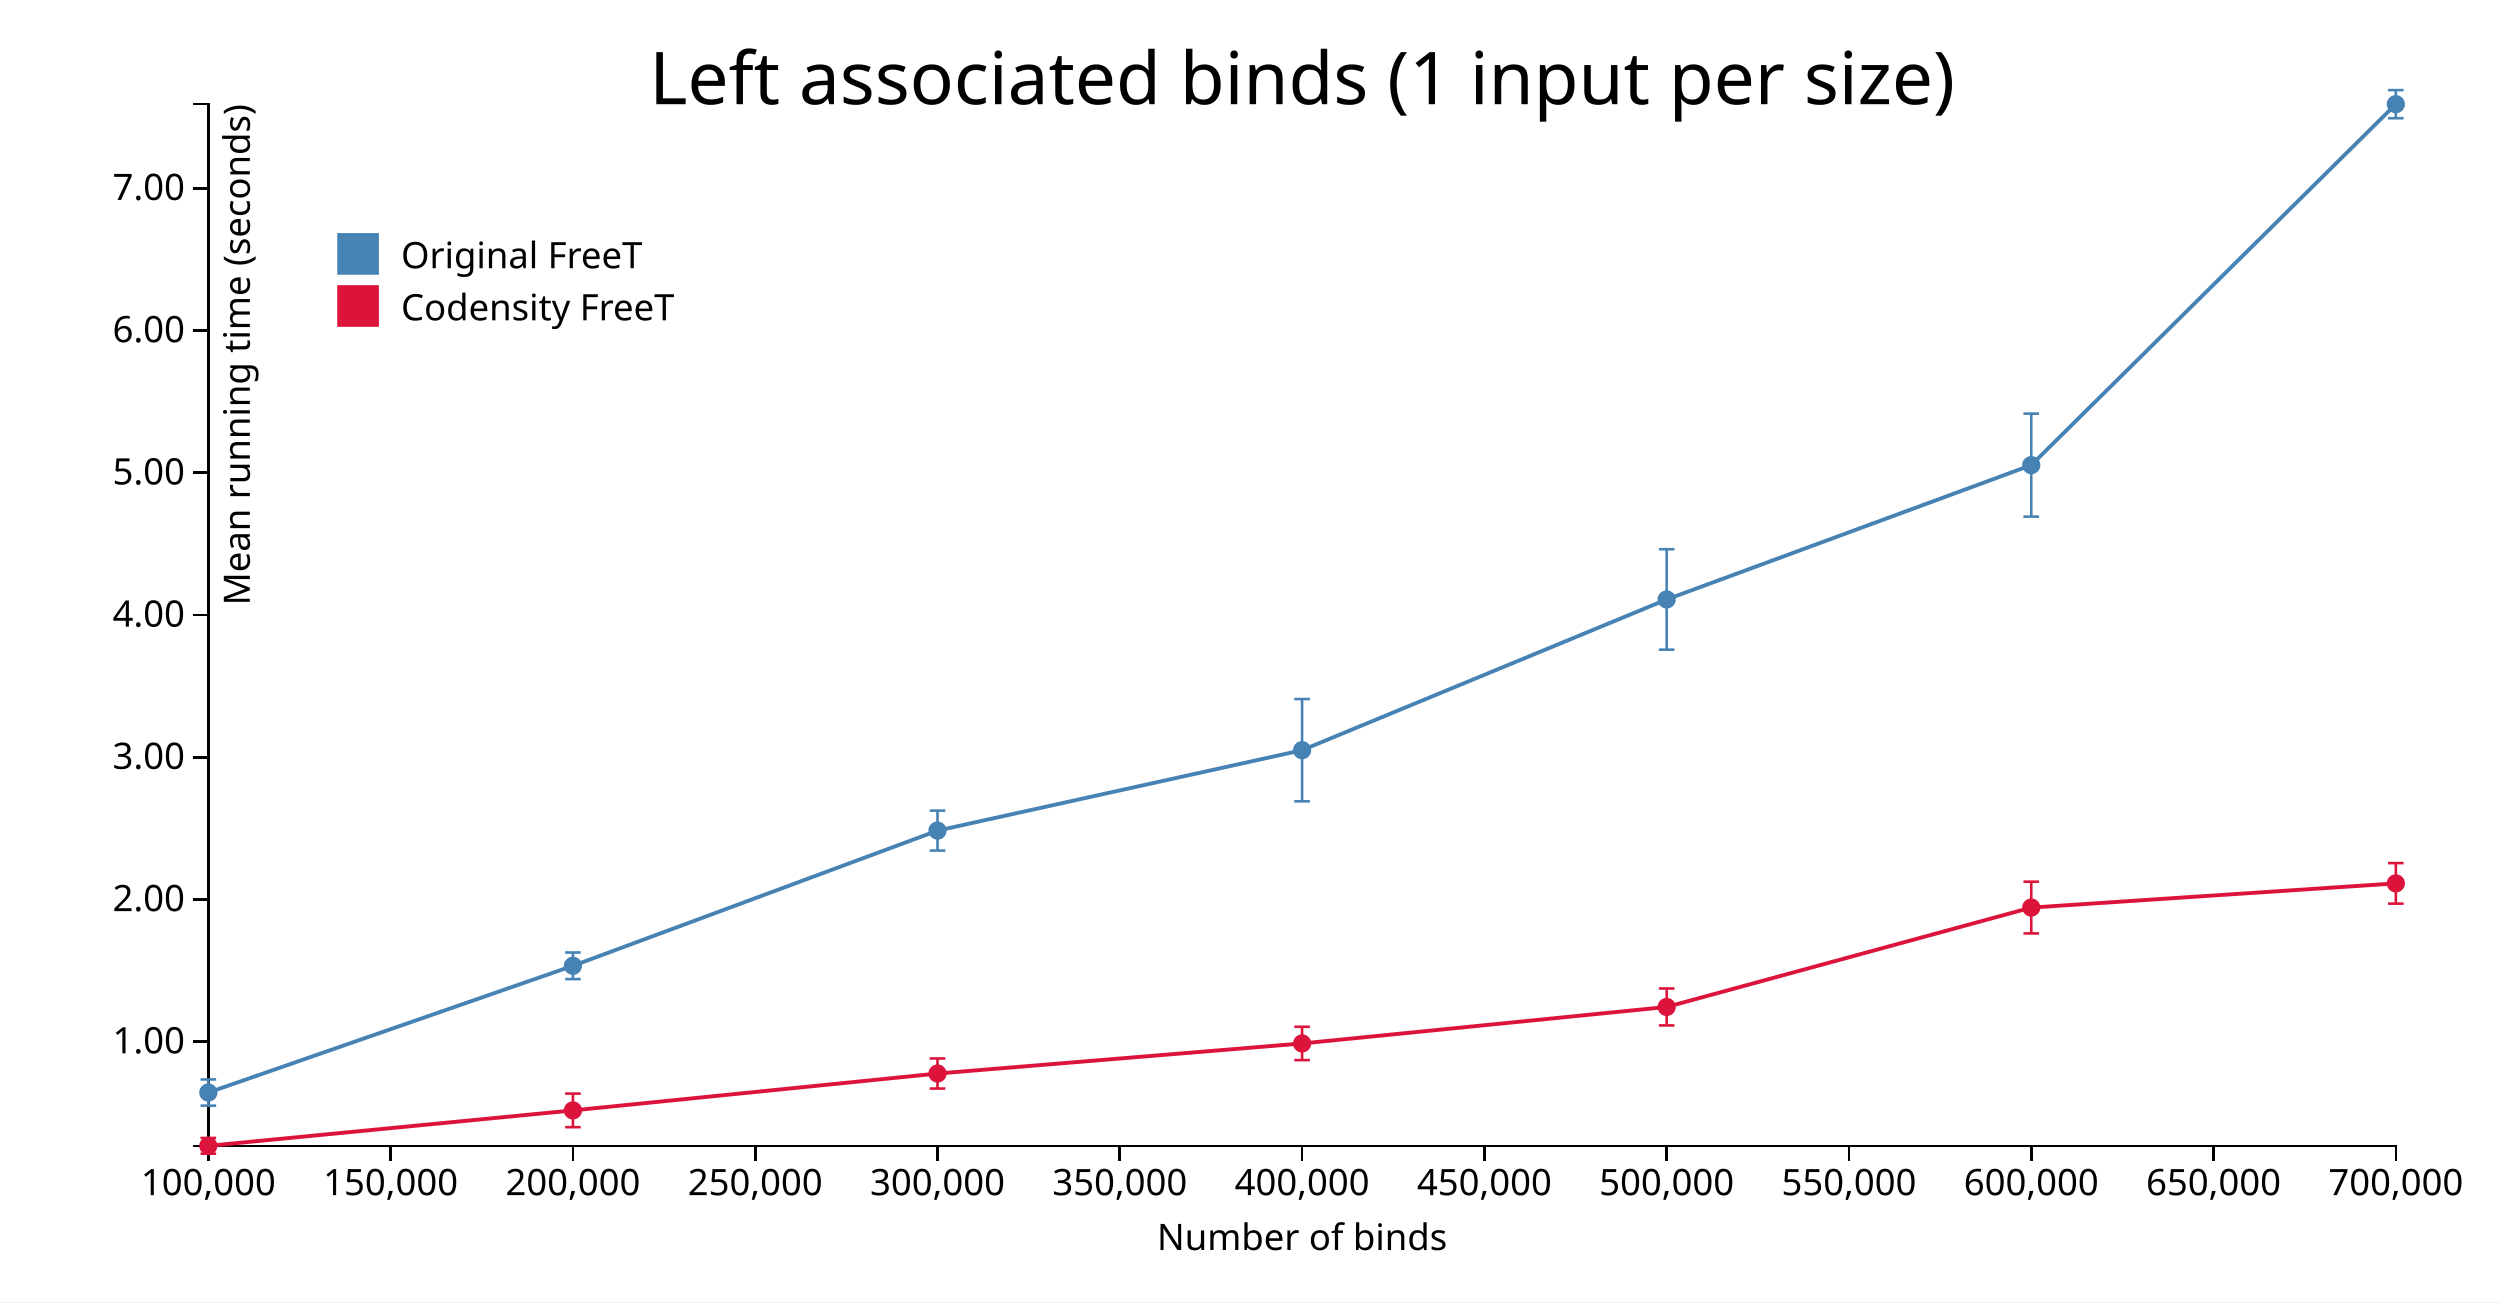
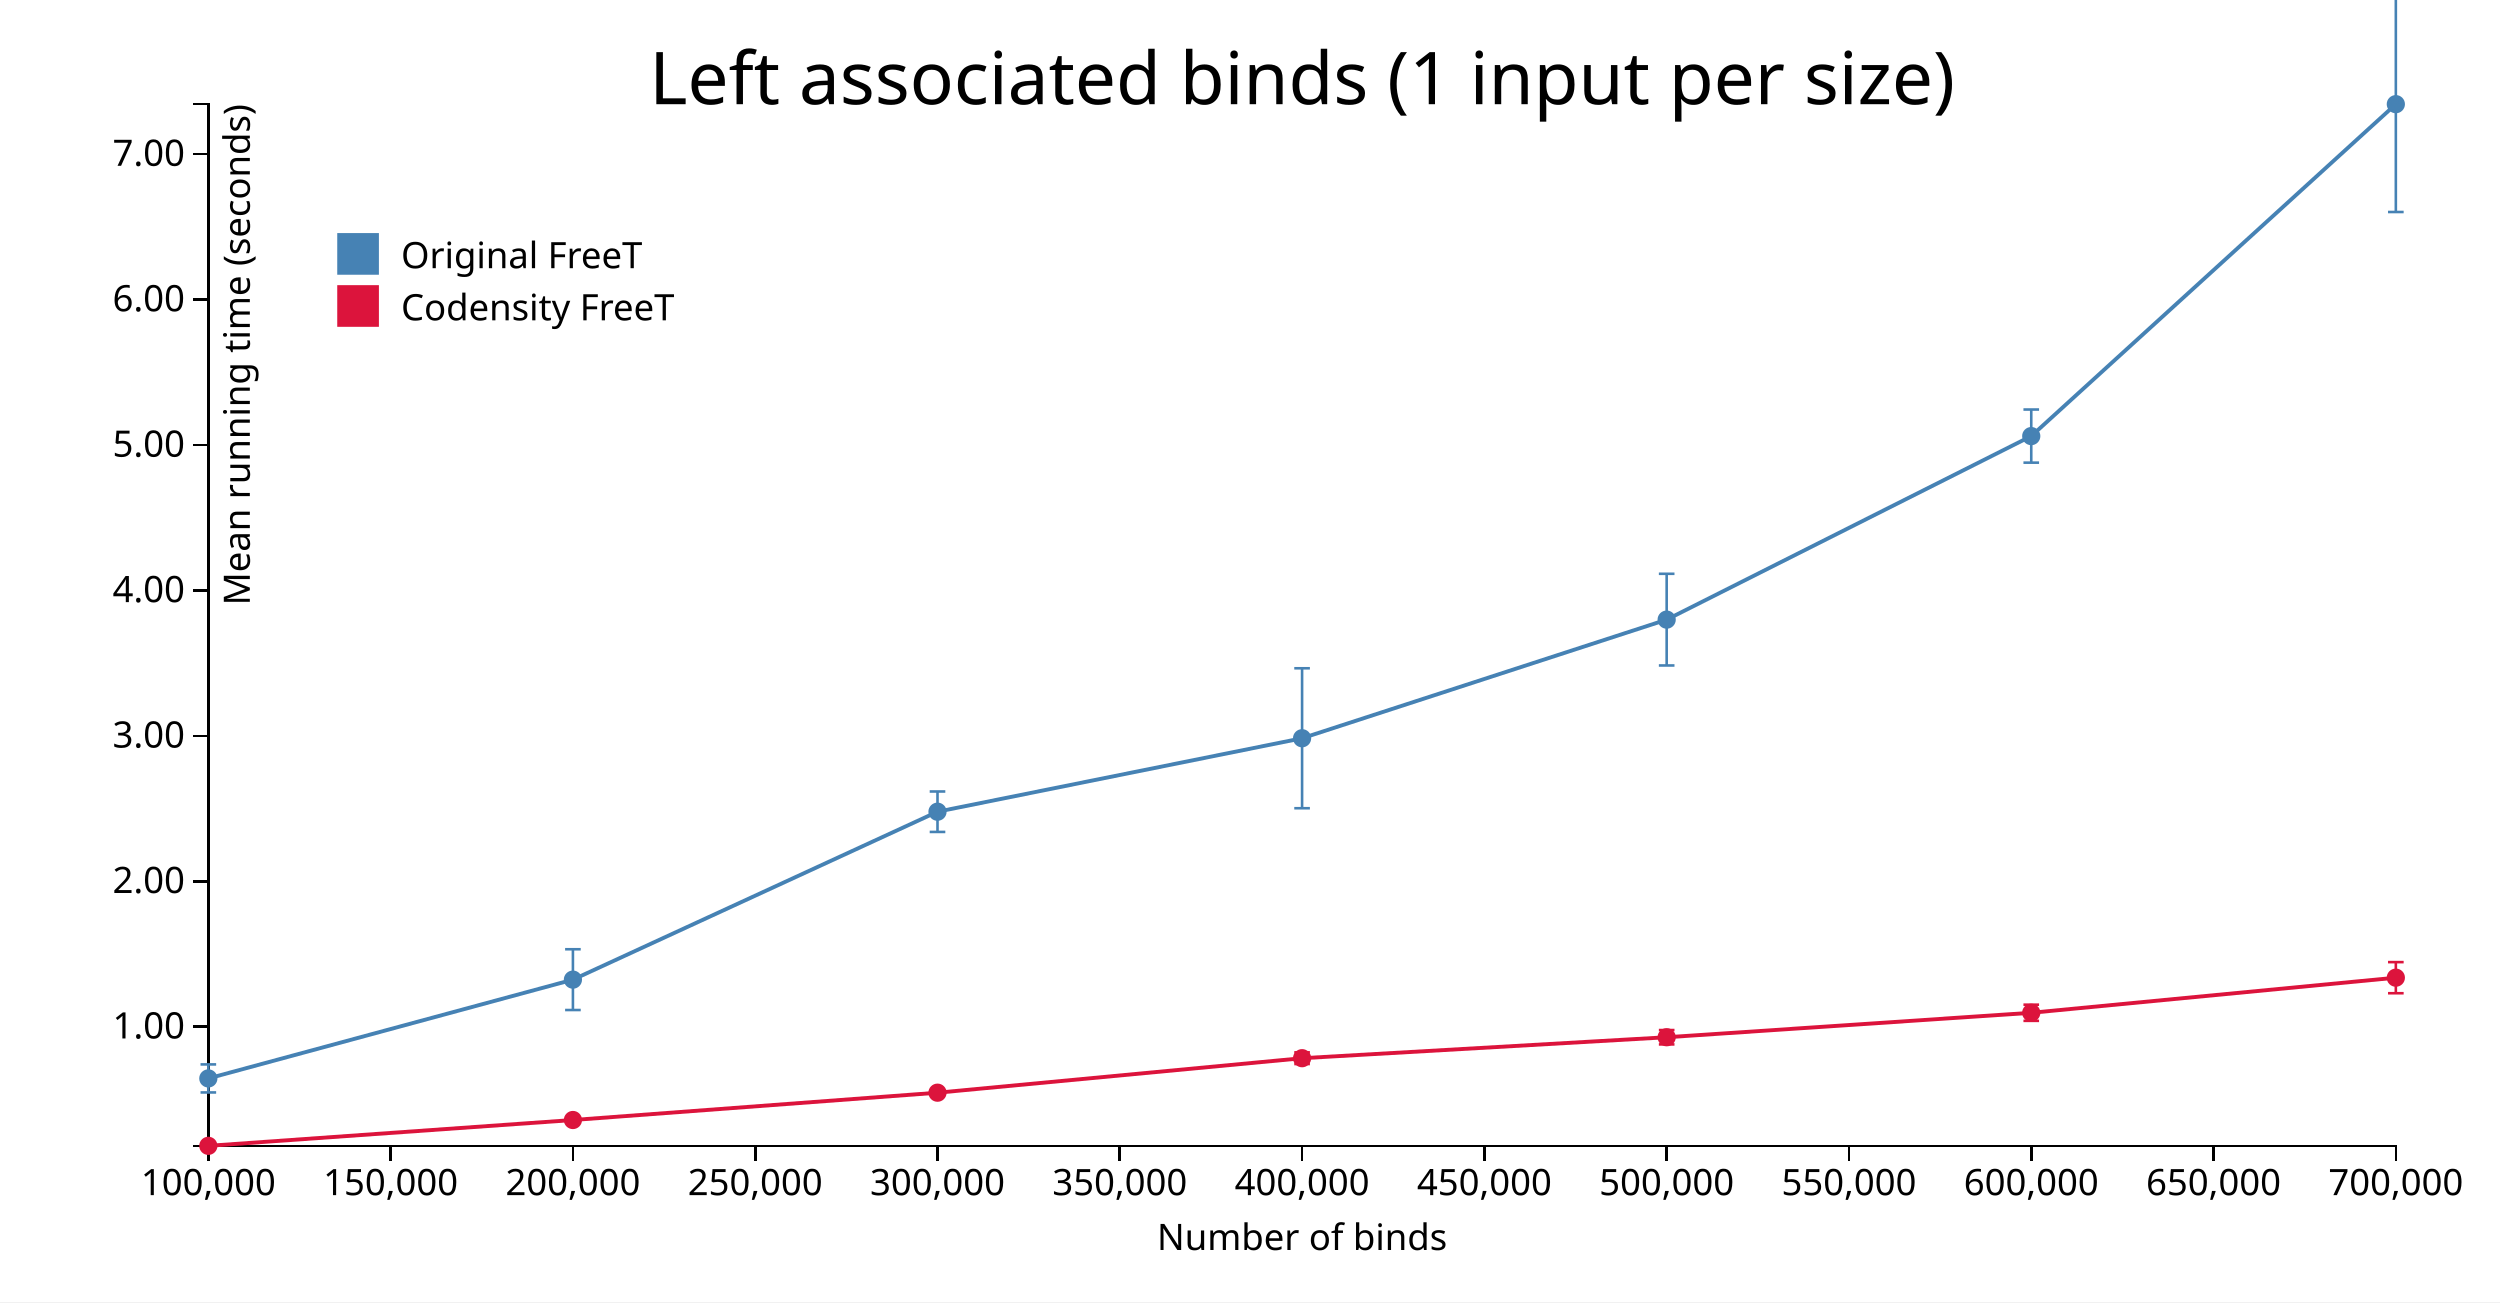
<svg xmlns="http://www.w3.org/2000/svg" width="960" height="500">
  <defs>
    <style type="text/css">
.background {
  fill: white;
}

text {
  font-size: 14px;
  font-family: sans-serif;
}

.axis-path,
.axis-line {
  fill: none;
  stroke: #000;
  stroke-width: 1px;
  shape-rendering: crispEdges;
}

.line {
  fill: none;
  stroke-width: 1.5px;
}

.data-series-0 {
  stroke: steelblue;
  fill: steelblue;
}

.data-series-1 {
  stroke: crimson;
  fill: crimson;
}

.data-series-2 {
  stroke: mediumseagreen;
  fill: mediumseagreen;
}

.data-series-3 {
  stroke: mediumslateblue;
  fill: mediumslateblue;
}

.data-series-4 {
  stroke: goldenrod;
  fill: goldenrod;
}

.error-bar {
  fill: none;
}
</style>
  </defs>
  <rect width="960" height="500" class="background" />
  <g transform="translate(80,40)">
    <g transform="translate(420, 0)">
      <text style="text-anchor: middle; font-size: 28px;">Left associated binds (1 input per size)</text>
    </g>
    <g class="x axis" transform="translate(0,400)">
      <g class="tick" transform="translate(0,0)" style="opacity: 1;">
        <line y2="6" x2="0" class="axis-line" />
        <text dy=".71em" y="9" x="0" style="text-anchor: middle;">100,000</text>
      </g>
      <g class="tick" transform="translate(70,0)" style="opacity: 1;">
        <line y2="6" x2="0" class="axis-line" />
        <text dy=".71em" y="9" x="0" style="text-anchor: middle;">150,000</text>
      </g>
      <g class="tick" transform="translate(140,0)" style="opacity: 1;">
        <line y2="6" x2="0" class="axis-line" />
        <text dy=".71em" y="9" x="0" style="text-anchor: middle;">200,000</text>
      </g>
      <g class="tick" transform="translate(210,0)" style="opacity: 1;">
        <line y2="6" x2="0" class="axis-line" />
        <text dy=".71em" y="9" x="0" style="text-anchor: middle;">250,000</text>
      </g>
      <g class="tick" transform="translate(280,0)" style="opacity: 1;">
        <line y2="6" x2="0" class="axis-line" />
        <text dy=".71em" y="9" x="0" style="text-anchor: middle;">300,000</text>
      </g>
      <g class="tick" transform="translate(350,0)" style="opacity: 1;">
        <line y2="6" x2="0" class="axis-line" />
        <text dy=".71em" y="9" x="0" style="text-anchor: middle;">350,000</text>
      </g>
      <g class="tick" transform="translate(420,0)" style="opacity: 1;">
        <line y2="6" x2="0" class="axis-line" />
        <text dy=".71em" y="9" x="0" style="text-anchor: middle;">400,000</text>
      </g>
      <g class="tick" transform="translate(490,0)" style="opacity: 1;">
        <line y2="6" x2="0" class="axis-line" />
        <text dy=".71em" y="9" x="0" style="text-anchor: middle;">450,000</text>
      </g>
      <g class="tick" transform="translate(560,0)" style="opacity: 1;">
        <line y2="6" x2="0" class="axis-line" />
        <text dy=".71em" y="9" x="0" style="text-anchor: middle;">500,000</text>
      </g>
      <g class="tick" transform="translate(630,0)" style="opacity: 1;">
        <line y2="6" x2="0" class="axis-line" />
        <text dy=".71em" y="9" x="0" style="text-anchor: middle;">550,000</text>
      </g>
      <g class="tick" transform="translate(700,0)" style="opacity: 1;">
        <line y2="6" x2="0" class="axis-line" />
        <text dy=".71em" y="9" x="0" style="text-anchor: middle;">600,000</text>
      </g>
      <g class="tick" transform="translate(770,0)" style="opacity: 1;">
        <line y2="6" x2="0" class="axis-line" />
        <text dy=".71em" y="9" x="0" style="text-anchor: middle;">650,000</text>
      </g>
      <g class="tick" transform="translate(840,0)" style="opacity: 1;">
        <line y2="6" x2="0" class="axis-line" />
        <text dy=".71em" y="9" x="0" style="text-anchor: middle;">700,000</text>
      </g>
      <path class="axis-path" d="M0,6V0H840V6" />
      <text x="420" y="40" style="text-anchor: middle;">Number of binds</text>
    </g>
    <g class="y axis">
-       <g class="tick" transform="translate(0,359.998)" style="opacity: 1;">
+       <g class="tick" transform="translate(0,354.2853)" style="opacity: 1;">
        <line x2="-6" y2="0" class="axis-line" />
        <text dy=".32em" x="-9" y="0" style="text-anchor: end;">1.00</text>
      </g>
-       <g class="tick" transform="translate(0,305.3825)" style="opacity: 1;">
+       <g class="tick" transform="translate(0,298.4376)" style="opacity: 1;">
        <line x2="-6" y2="0" class="axis-line" />
        <text dy=".32em" x="-9" y="0" style="text-anchor: end;">2.00</text>
      </g>
-       <g class="tick" transform="translate(0,250.767)" style="opacity: 1;">
+       <g class="tick" transform="translate(0,242.5898)" style="opacity: 1;">
        <line x2="-6" y2="0" class="axis-line" />
        <text dy=".32em" x="-9" y="0" style="text-anchor: end;">3.00</text>
      </g>
-       <g class="tick" transform="translate(0,196.1515)" style="opacity: 1;">
+       <g class="tick" transform="translate(0,186.742)" style="opacity: 1;">
        <line x2="-6" y2="0" class="axis-line" />
        <text dy=".32em" x="-9" y="0" style="text-anchor: end;">4.00</text>
      </g>
-       <g class="tick" transform="translate(0,141.536)" style="opacity: 1;">
+       <g class="tick" transform="translate(0,130.8942)" style="opacity: 1;">
        <line x2="-6" y2="0" class="axis-line" />
        <text dy=".32em" x="-9" y="0" style="text-anchor: end;">5.00</text>
      </g>
-       <g class="tick" transform="translate(0,86.92056)" style="opacity: 1;">
+       <g class="tick" transform="translate(0,75.0464)" style="opacity: 1;">
        <line x2="-6" y2="0" class="axis-line" />
        <text dy=".32em" x="-9" y="0" style="text-anchor: end;">6.00</text>
      </g>
-       <g class="tick" transform="translate(0,32.30507)" style="opacity: 1;">
+       <g class="tick" transform="translate(0,19.19861)" style="opacity: 1;">
        <line x2="-6" y2="0" class="axis-line" />
        <text dy=".32em" x="-9" y="0" style="text-anchor: end;">7.00</text>
      </g>
      <path class="axis-path" d="M-6,0H0V400H-6" />
      <text transform="rotate(-90)" y="6" dy=".71em" style="text-anchor: end;">Mean running time (seconds)</text>
    </g>
    <g class="data-series-0">
-       <circle cx="0" cy="379.54" r="3" />
-       <circle cx="140" cy="330.864" r="3" />
-       <circle cx="280" cy="278.952" r="3" />
-       <circle cx="420" cy="248.067" r="3" />
-       <circle cx="560" cy="190.187" r="3" />
-       <circle cx="700" cy="138.609" r="3" />
+       <circle cx="0" cy="374.116" r="3" />
+       <circle cx="140" cy="336.179" r="3" />
+       <circle cx="280" cy="271.697" r="3" />
+       <circle cx="420" cy="243.487" r="3" />
+       <circle cx="560" cy="197.938" r="3" />
+       <circle cx="700" cy="127.459" r="3" />
      <circle cx="840" cy="0" r="3" />
-       <path class="error-bar" x="0" y="379.54" d="M 0 379.54 V 374.506 h -3 h 6 h -3 V 384.574 h -3 h 6" />
-       <path class="error-bar" x="140" y="330.864" d="M 140 330.864 V 325.755 h -3 h 6 h -3 V 335.973 h -3 h 6" />
-       <path class="error-bar" x="280" y="278.952" d="M 280 278.952 V 271.282 h -3 h 6 h -3 V 286.621 h -3 h 6" />
-       <path class="error-bar" x="420" y="248.067" d="M 420 248.067 V 228.43 h -3 h 6 h -3 V 267.704 h -3 h 6" />
-       <path class="error-bar" x="560" y="190.187" d="M 560 190.187 V 170.9 h -3 h 6 h -3 V 209.474 h -3 h 6" />
-       <path class="error-bar" x="700" y="138.609" d="M 700 138.609 V 118.834 h -3 h 6 h -3 V 158.384 h -3 h 6" />
-       <path class="error-bar" x="840" y="0" d="M 840 0 V -5.395 h -3 h 6 h -3 V 5.395 h -3 h 6" />
-       <path class="line" d="M0,379.54L140,330.864L280,278.952L420,248.067L560,190.187L700,138.609L840,0" />
+       <path class="error-bar" x="0" y="374.116" d="M 0 374.116 V 368.732 h -3 h 6 h -3 V 379.501 h -3 h 6" />
+       <path class="error-bar" x="140" y="336.179" d="M 140 336.179 V 324.511 h -3 h 6 h -3 V 347.848 h -3 h 6" />
+       <path class="error-bar" x="280" y="271.697" d="M 280 271.697 V 263.931 h -3 h 6 h -3 V 279.462 h -3 h 6" />
+       <path class="error-bar" x="420" y="243.487" d="M 420 243.487 V 216.616 h -3 h 6 h -3 V 270.359 h -3 h 6" />
+       <path class="error-bar" x="560" y="197.938" d="M 560 197.938 V 180.336 h -3 h 6 h -3 V 215.54 h -3 h 6" />
+       <path class="error-bar" x="700" y="127.459" d="M 700 127.459 V 117.259 h -3 h 6 h -3 V 137.658 h -3 h 6" />
+       <path class="error-bar" x="840" y="0" d="M 840 0 V -41.409 h -3 h 6 h -3 V 41.409 h -3 h 6" />
+       <path class="line" d="M0,374.116L140,336.179L280,271.697L420,243.487L560,197.938L700,127.459L840,0" />
    </g>
    <g class="data-series-1">
      <circle cx="0" cy="400" r="3" />
-       <circle cx="140" cy="386.387" r="3" />
-       <circle cx="280" cy="372.231" r="3" />
-       <circle cx="420" cy="360.679" r="3" />
-       <circle cx="560" cy="346.673" r="3" />
-       <circle cx="700" cy="308.501" r="3" />
-       <circle cx="840" cy="299.212" r="3" />
-       <path class="error-bar" x="0" y="400" d="M 0 400 V 396.971 h -3 h 6 h -3 V 403.029 h -3 h 6" />
-       <path class="error-bar" x="140" y="386.387" d="M 140 386.387 V 379.941 h -3 h 6 h -3 V 392.832 h -3 h 6" />
-       <path class="error-bar" x="280" y="372.231" d="M 280 372.231 V 366.456 h -3 h 6 h -3 V 378.007 h -3 h 6" />
-       <path class="error-bar" x="420" y="360.679" d="M 420 360.679 V 354.273 h -3 h 6 h -3 V 367.085 h -3 h 6" />
-       <path class="error-bar" x="560" y="346.673" d="M 560 346.673 V 339.584 h -3 h 6 h -3 V 353.763 h -3 h 6" />
-       <path class="error-bar" x="700" y="308.501" d="M 700 308.501 V 298.571 h -3 h 6 h -3 V 318.43 h -3 h 6" />
-       <path class="error-bar" x="840" y="299.212" d="M 840 299.212 V 291.431 h -3 h 6 h -3 V 306.994 h -3 h 6" />
-       <path class="line" d="M0,400L140,386.387L280,372.231L420,360.679L560,346.673L700,308.501L840,299.212" />
+       <circle cx="140" cy="390.081" r="3" />
+       <circle cx="280" cy="379.593" r="3" />
+       <circle cx="420" cy="366.348" r="3" />
+       <circle cx="560" cy="358.298" r="3" />
+       <circle cx="700" cy="348.903" r="3" />
+       <circle cx="840" cy="335.427" r="3" />
+       <path class="error-bar" x="0" y="400" d="M 0 400 V 399.766 h -3 h 6 h -3 V 400.234 h -3 h 6" />
+       <path class="error-bar" x="140" y="390.081" d="M 140 390.081 V 389.506 h -3 h 6 h -3 V 390.656 h -3 h 6" />
+       <path class="error-bar" x="280" y="379.593" d="M 280 379.593 V 378.826 h -3 h 6 h -3 V 380.36 h -3 h 6" />
+       <path class="error-bar" x="420" y="366.348" d="M 420 366.348 V 364.104 h -3 h 6 h -3 V 368.592 h -3 h 6" />
+       <path class="error-bar" x="560" y="358.298" d="M 560 358.298 V 355.541 h -3 h 6 h -3 V 361.056 h -3 h 6" />
+       <path class="error-bar" x="700" y="348.903" d="M 700 348.903 V 345.799 h -3 h 6 h -3 V 352.006 h -3 h 6" />
+       <path class="error-bar" x="840" y="335.427" d="M 840 335.427 V 329.454 h -3 h 6 h -3 V 341.401 h -3 h 6" />
+       <path class="line" d="M0,400L140,390.081L280,379.593L420,366.348L560,358.298L700,348.903L840,335.427" />
    </g>
    <g class="legend" transform="translate(50, 50)">
      <rect x="0" y="0" width="15" height="15" class="data-series-0" />
      <rect x="0" y="20" width="15" height="15" class="data-series-1" />
      <text x="24" y="13">Original FreeT</text>
      <text x="24" y="33">Codensity FreeT</text>
    </g>
  </g>
</svg>
